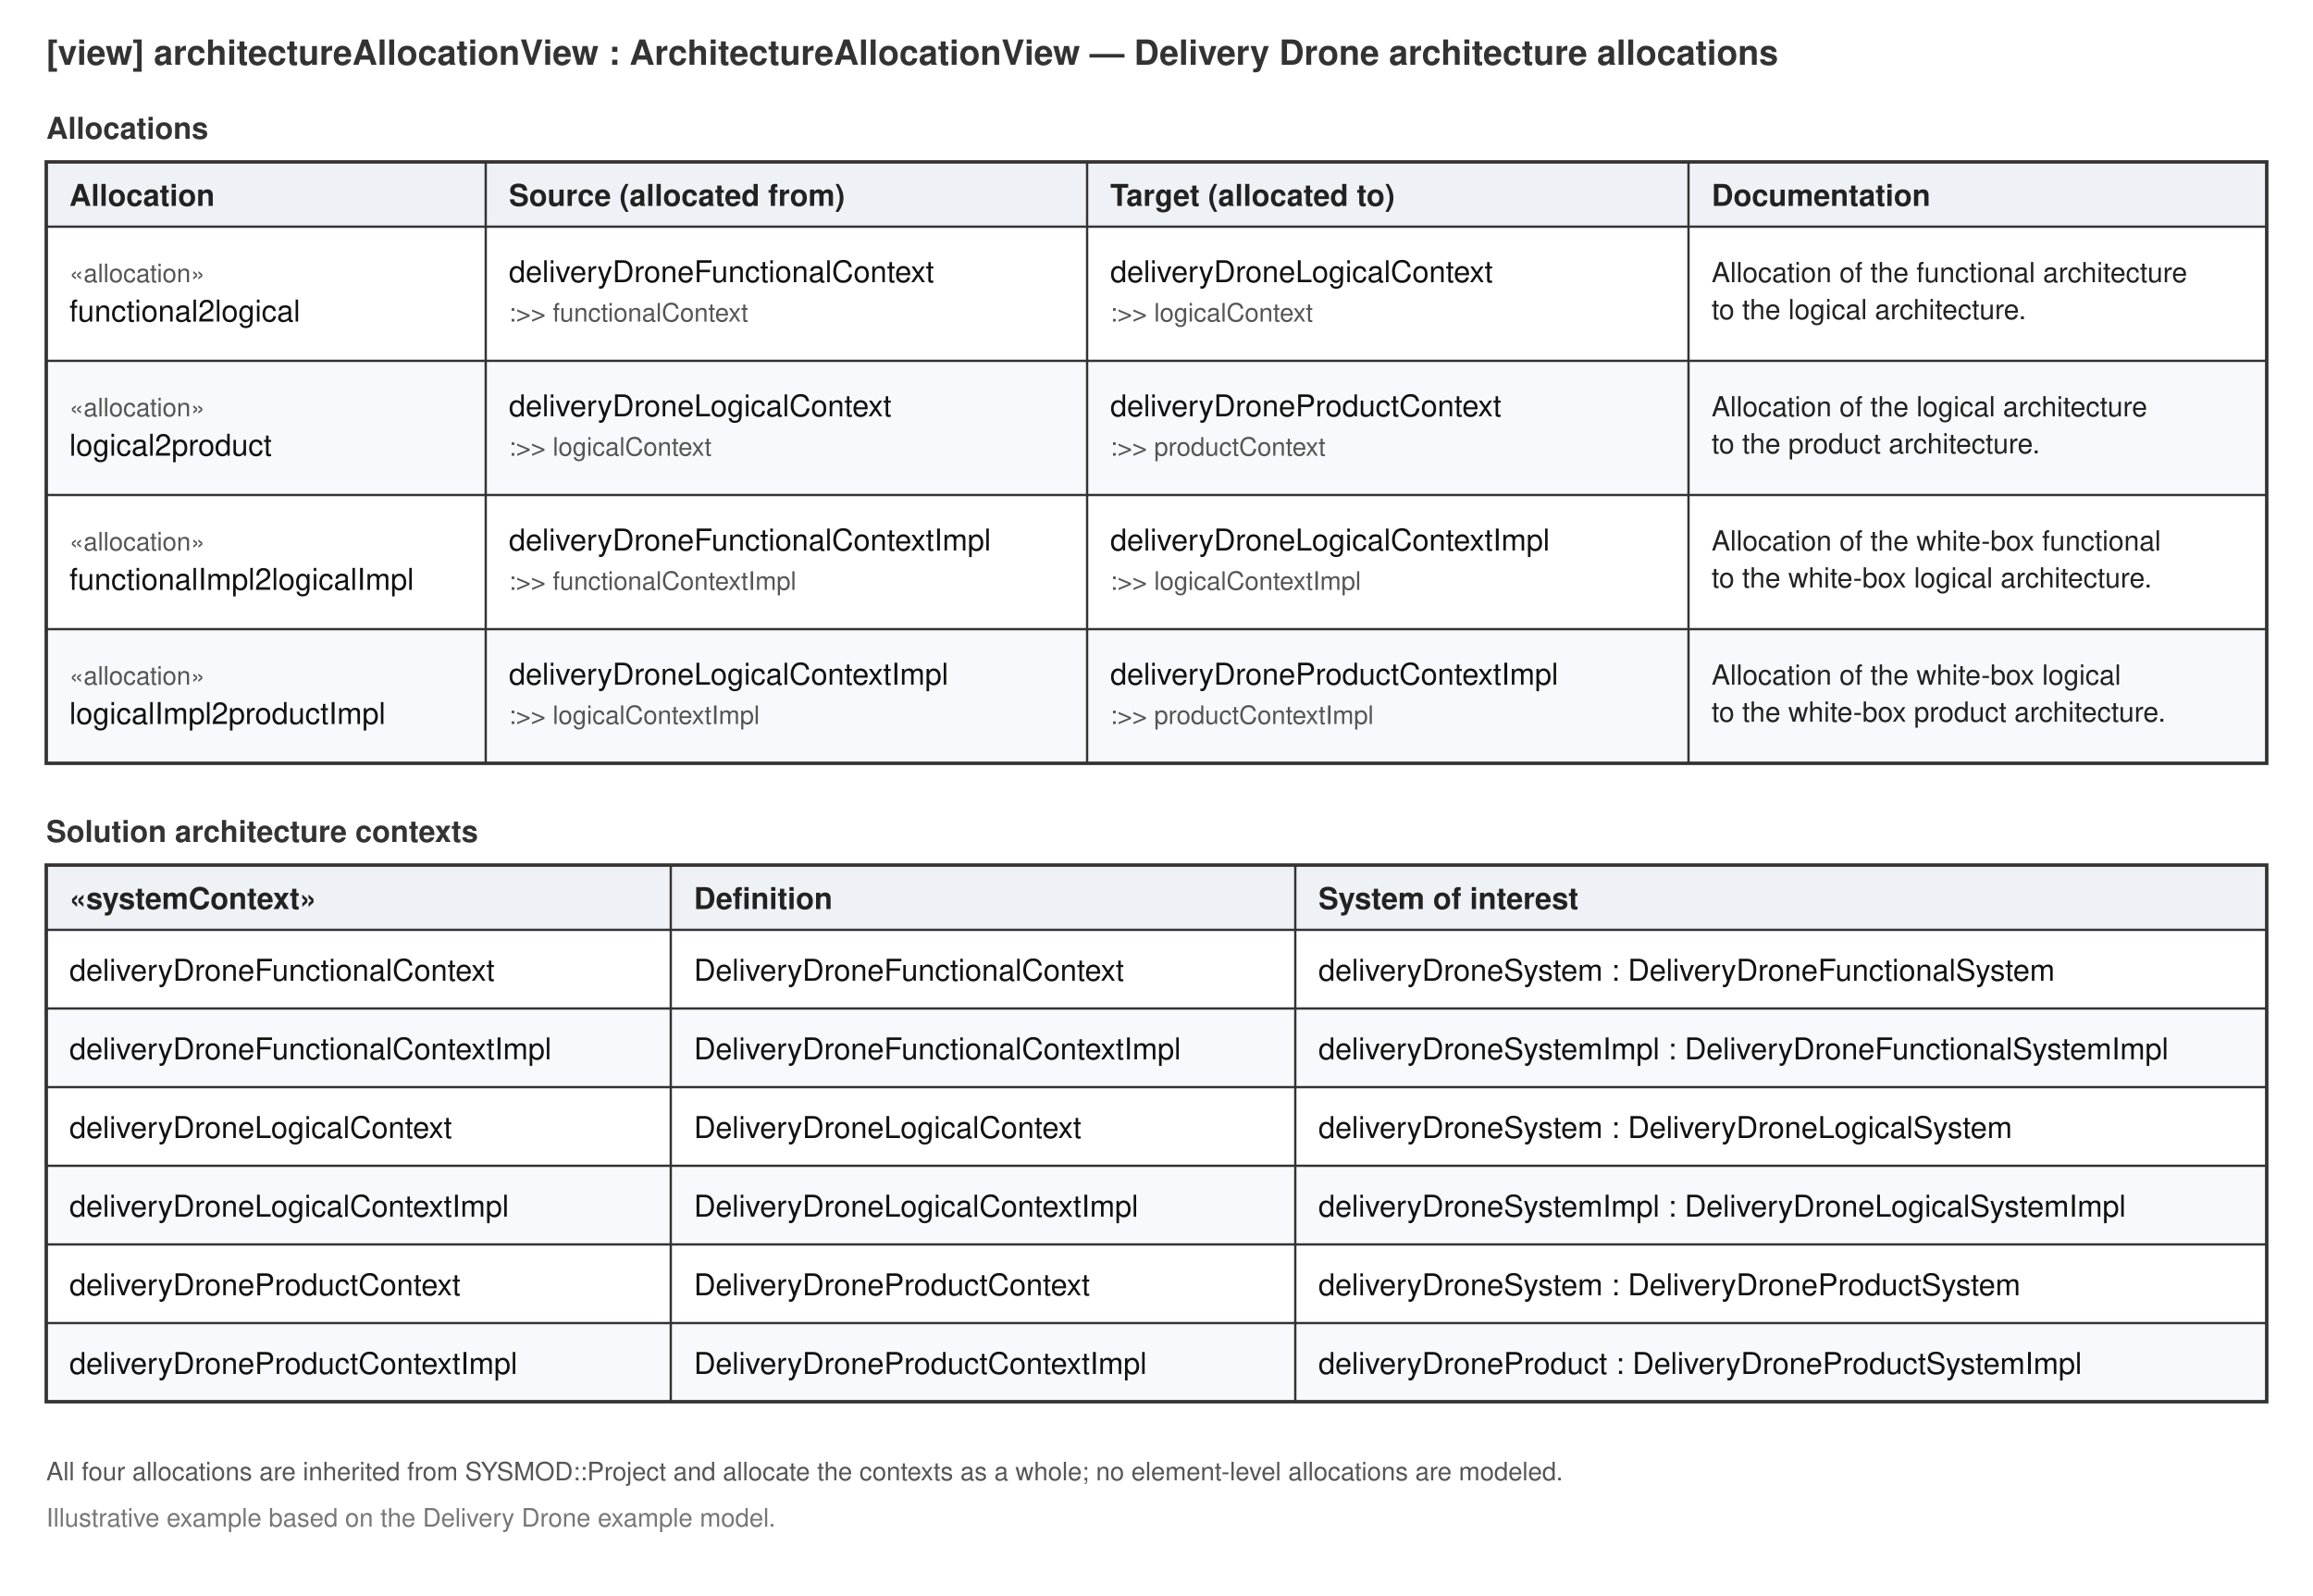
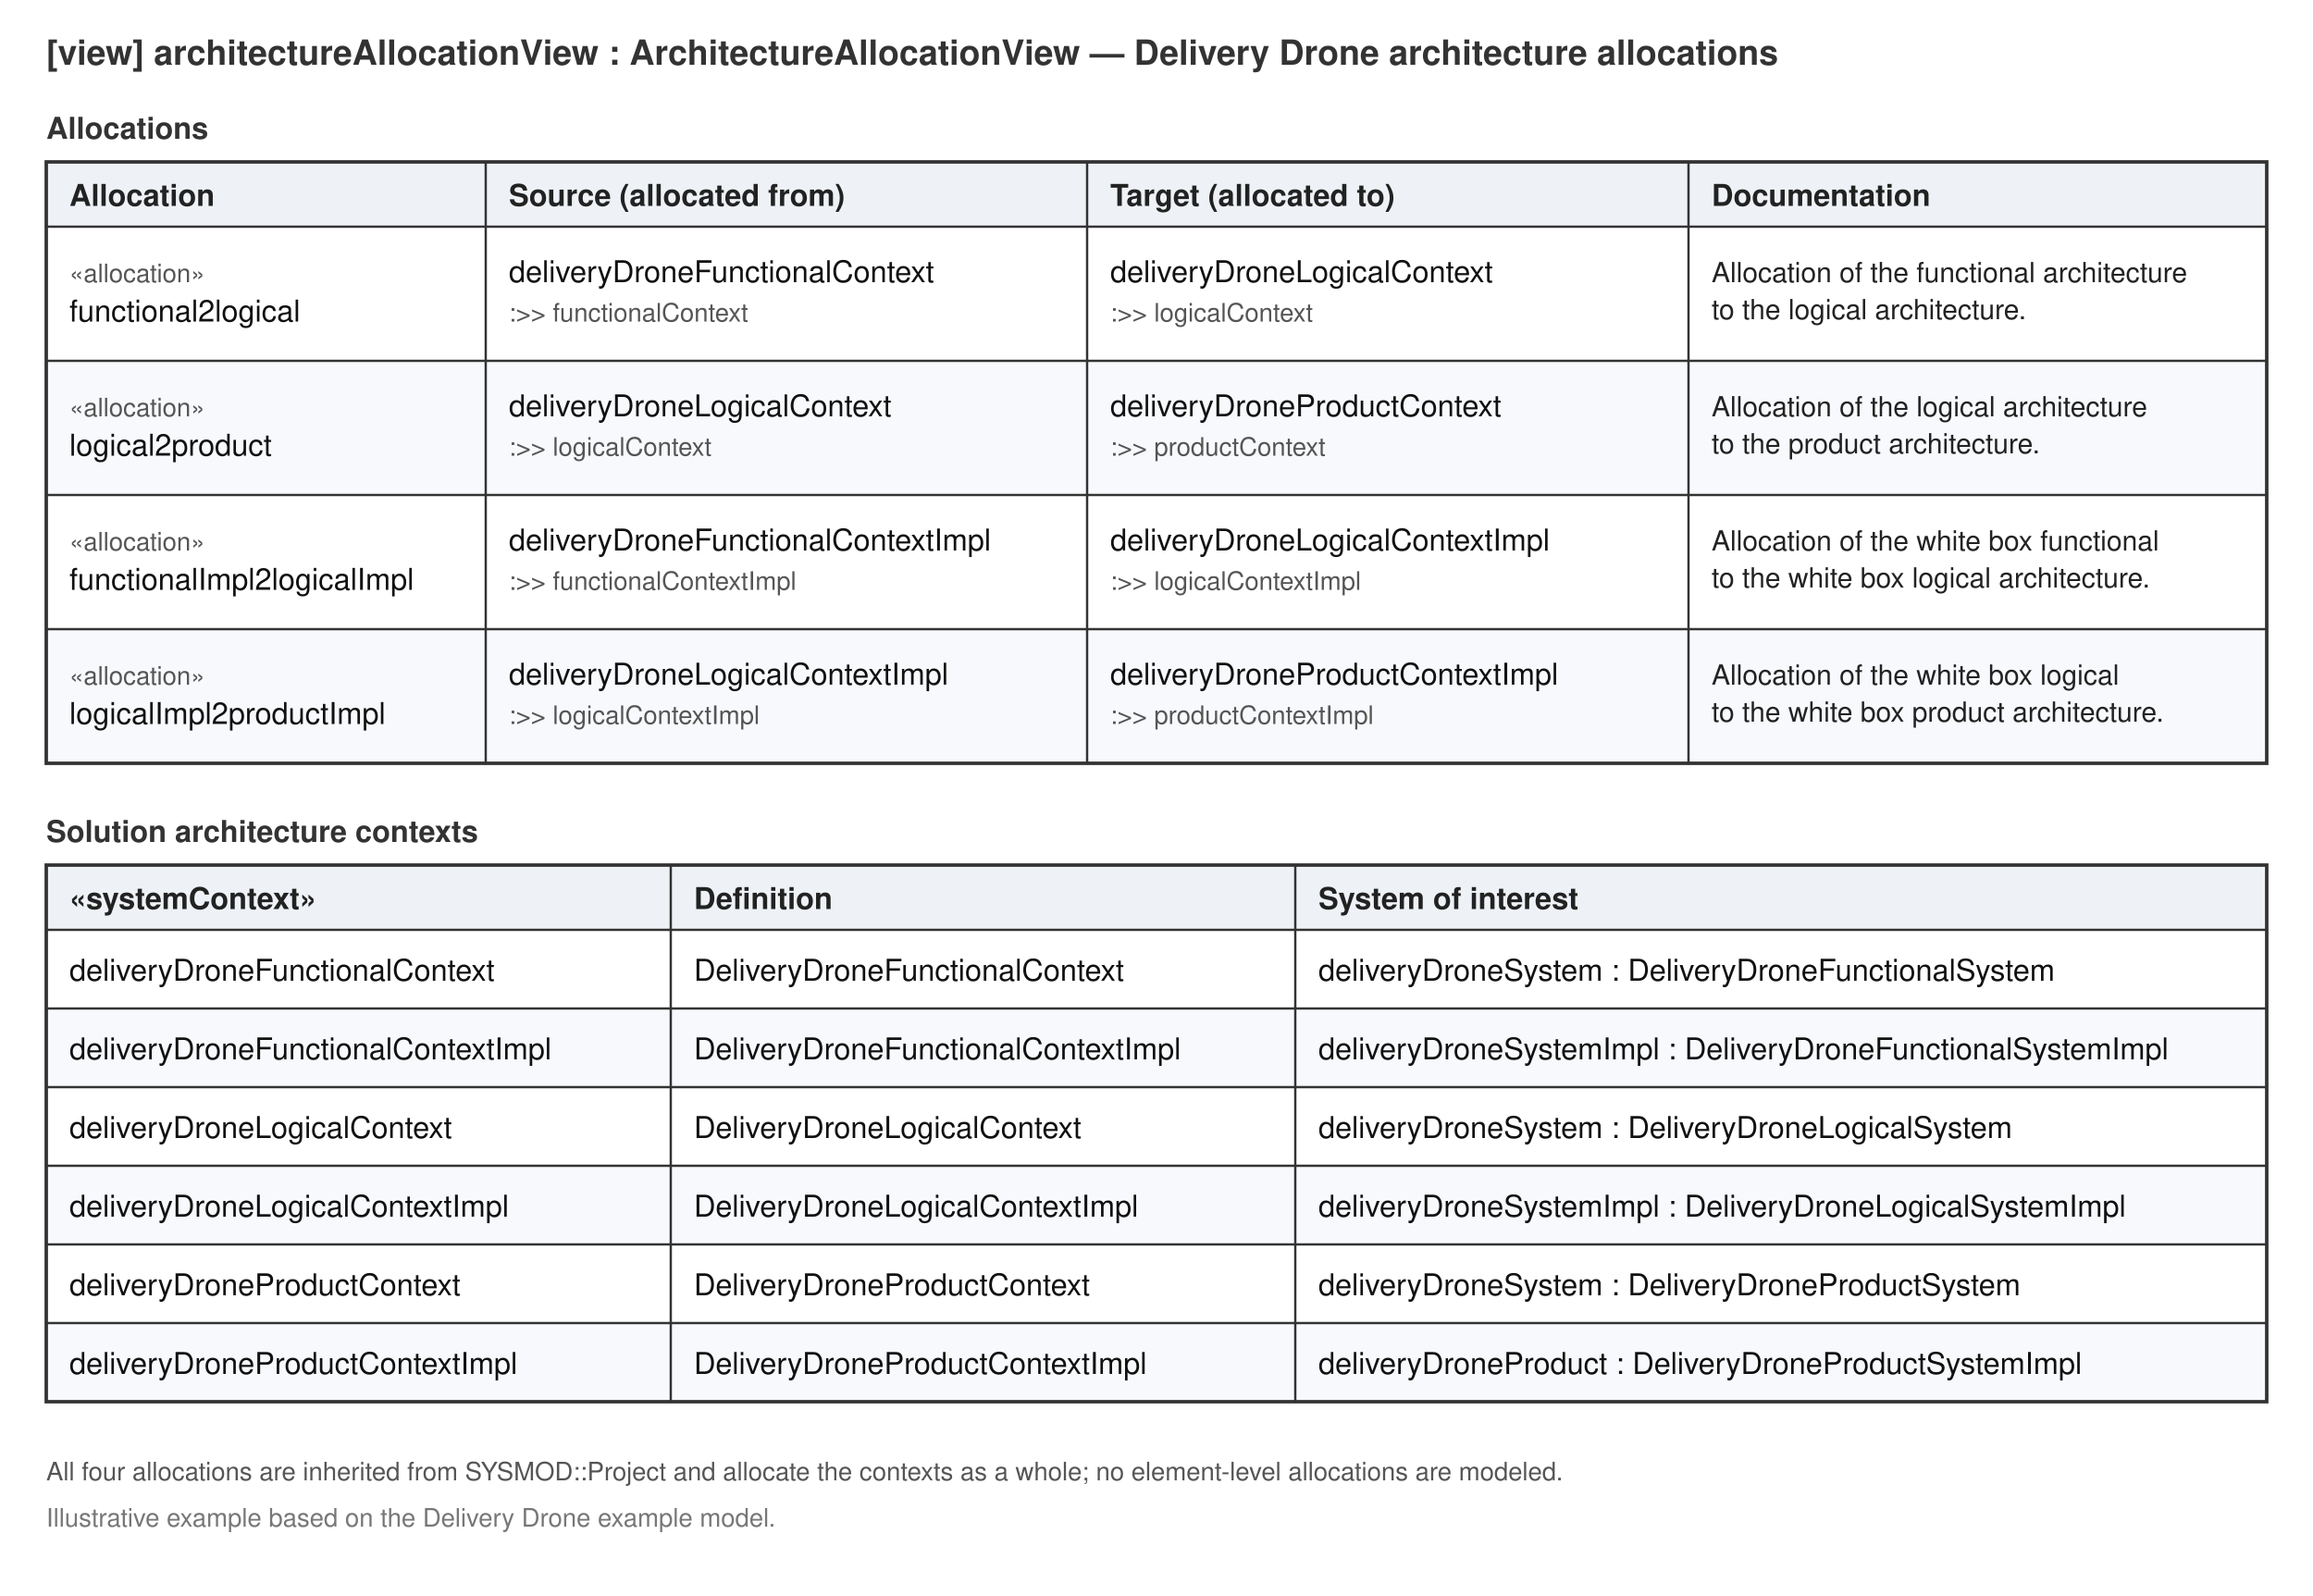
<svg xmlns="http://www.w3.org/2000/svg" width="1000" height="690" viewBox="0 0 1000 690" font-family="Segoe UI, Helvetica, Arial, sans-serif">
  <rect width="1000" height="690" fill="#ffffff" />
  <text x="20" y="28" font-size="15" font-weight="600" fill="#333">[view] architectureAllocationView : ArchitectureAllocationView — Delivery Drone architecture allocations</text>
  <text x="20" y="60" font-size="13" font-weight="600" fill="#333">Allocations</text>
  <rect x="20" y="70" width="960" height="28" fill="#eef2f7" />
  <rect x="20" y="156" width="960" height="58" fill="#f7f9fc" />
  <rect x="20" y="272" width="960" height="58" fill="#f7f9fc" />
  <g fill="none" stroke="#333" stroke-width="1.5">
    <rect x="20" y="70" width="960" height="260" />
  </g>
  <g stroke="#333" stroke-width="1">
    <line x1="20" y1="98" x2="980" y2="98" />
    <line x1="20" y1="156" x2="980" y2="156" />
    <line x1="20" y1="214" x2="980" y2="214" />
    <line x1="20" y1="272" x2="980" y2="272" />
    <line x1="210" y1="70" x2="210" y2="330" />
    <line x1="470" y1="70" x2="470" y2="330" />
    <line x1="730" y1="70" x2="730" y2="330" />
  </g>
  <g font-size="13" font-weight="600" fill="#222">
    <text x="30" y="89">Allocation</text>
    <text x="220" y="89">Source (allocated from)</text>
    <text x="480" y="89">Target (allocated to)</text>
    <text x="740" y="89">Documentation</text>
  </g>
  <text x="30" y="122" font-size="11" fill="#555">«allocation»</text>
  <text x="30" y="139" font-size="13" fill="#111">functional2logical</text>
  <text x="220" y="122" font-size="13" fill="#111">deliveryDroneFunctionalContext</text>
  <text x="220" y="139" font-size="11" fill="#555">:&gt;&gt; functionalContext</text>
  <text x="480" y="122" font-size="13" fill="#111">deliveryDroneLogicalContext</text>
  <text x="480" y="139" font-size="11" fill="#555">:&gt;&gt; logicalContext</text>
  <text x="740" y="122" font-size="12" fill="#222">Allocation of the functional architecture</text>
  <text x="740" y="138" font-size="12" fill="#222">to the logical architecture.</text>
  <text x="30" y="180" font-size="11" fill="#555">«allocation»</text>
  <text x="30" y="197" font-size="13" fill="#111">logical2product</text>
  <text x="220" y="180" font-size="13" fill="#111">deliveryDroneLogicalContext</text>
  <text x="220" y="197" font-size="11" fill="#555">:&gt;&gt; logicalContext</text>
  <text x="480" y="180" font-size="13" fill="#111">deliveryDroneProductContext</text>
  <text x="480" y="197" font-size="11" fill="#555">:&gt;&gt; productContext</text>
  <text x="740" y="180" font-size="12" fill="#222">Allocation of the logical architecture</text>
  <text x="740" y="196" font-size="12" fill="#222">to the product architecture.</text>
  <text x="30" y="238" font-size="11" fill="#555">«allocation»</text>
  <text x="30" y="255" font-size="13" fill="#111">functionalImpl2logicalImpl</text>
  <text x="220" y="238" font-size="13" fill="#111">deliveryDroneFunctionalContextImpl</text>
  <text x="220" y="255" font-size="11" fill="#555">:&gt;&gt; functionalContextImpl</text>
  <text x="480" y="238" font-size="13" fill="#111">deliveryDroneLogicalContextImpl</text>
  <text x="480" y="255" font-size="11" fill="#555">:&gt;&gt; logicalContextImpl</text>
-   <text x="740" y="238" font-size="12" fill="#222">Allocation of the white-box functional</text>
-   <text x="740" y="254" font-size="12" fill="#222">to the white-box logical architecture.</text>
+   <text x="740" y="238" font-size="12" fill="#222">Allocation of the white box functional</text>
+   <text x="740" y="254" font-size="12" fill="#222">to the white box logical architecture.</text>
  <text x="30" y="296" font-size="11" fill="#555">«allocation»</text>
  <text x="30" y="313" font-size="13" fill="#111">logicalImpl2productImpl</text>
  <text x="220" y="296" font-size="13" fill="#111">deliveryDroneLogicalContextImpl</text>
  <text x="220" y="313" font-size="11" fill="#555">:&gt;&gt; logicalContextImpl</text>
  <text x="480" y="296" font-size="13" fill="#111">deliveryDroneProductContextImpl</text>
  <text x="480" y="313" font-size="11" fill="#555">:&gt;&gt; productContextImpl</text>
-   <text x="740" y="296" font-size="12" fill="#222">Allocation of the white-box logical</text>
-   <text x="740" y="312" font-size="12" fill="#222">to the white-box product architecture.</text>
+   <text x="740" y="296" font-size="12" fill="#222">Allocation of the white box logical</text>
+   <text x="740" y="312" font-size="12" fill="#222">to the white box product architecture.</text>
  <text x="20" y="364" font-size="13" font-weight="600" fill="#333">Solution architecture contexts</text>
  <rect x="20" y="374" width="960" height="28" fill="#eef2f7" />
  <rect x="20" y="436" width="960" height="34" fill="#f7f9fc" />
  <rect x="20" y="504" width="960" height="34" fill="#f7f9fc" />
  <rect x="20" y="572" width="960" height="34" fill="#f7f9fc" />
  <g fill="none" stroke="#333" stroke-width="1.5">
    <rect x="20" y="374" width="960" height="232" />
  </g>
  <g stroke="#333" stroke-width="1">
    <line x1="20" y1="402" x2="980" y2="402" />
    <line x1="20" y1="436" x2="980" y2="436" />
    <line x1="20" y1="470" x2="980" y2="470" />
    <line x1="20" y1="504" x2="980" y2="504" />
    <line x1="20" y1="538" x2="980" y2="538" />
    <line x1="20" y1="572" x2="980" y2="572" />
    <line x1="290" y1="374" x2="290" y2="606" />
    <line x1="560" y1="374" x2="560" y2="606" />
  </g>
  <g font-size="13" font-weight="600" fill="#222">
    <text x="30" y="393">«systemContext»</text>
    <text x="300" y="393">Definition</text>
    <text x="570" y="393">System of interest</text>
  </g>
  <g font-size="13" fill="#111">
    <text x="30" y="424">deliveryDroneFunctionalContext</text>
    <text x="300" y="424">DeliveryDroneFunctionalContext</text>
    <text x="570" y="424">deliveryDroneSystem : DeliveryDroneFunctionalSystem</text>
    <text x="30" y="458">deliveryDroneFunctionalContextImpl</text>
    <text x="300" y="458">DeliveryDroneFunctionalContextImpl</text>
    <text x="570" y="458">deliveryDroneSystemImpl : DeliveryDroneFunctionalSystemImpl</text>
    <text x="30" y="492">deliveryDroneLogicalContext</text>
    <text x="300" y="492">DeliveryDroneLogicalContext</text>
    <text x="570" y="492">deliveryDroneSystem : DeliveryDroneLogicalSystem</text>
    <text x="30" y="526">deliveryDroneLogicalContextImpl</text>
    <text x="300" y="526">DeliveryDroneLogicalContextImpl</text>
    <text x="570" y="526">deliveryDroneSystemImpl : DeliveryDroneLogicalSystemImpl</text>
    <text x="30" y="560">deliveryDroneProductContext</text>
    <text x="300" y="560">DeliveryDroneProductContext</text>
    <text x="570" y="560">deliveryDroneSystem : DeliveryDroneProductSystem</text>
    <text x="30" y="594">deliveryDroneProductContextImpl</text>
    <text x="300" y="594">DeliveryDroneProductContextImpl</text>
    <text x="570" y="594">deliveryDroneProduct : DeliveryDroneProductSystemImpl</text>
  </g>
  <text x="20" y="640" font-size="11" fill="#555">All four allocations are inherited from SYSMOD::Project and allocate the contexts as a whole; no element-level allocations are modeled.</text>
  <text x="20" y="660" font-size="11" fill="#777">Illustrative example based on the Delivery Drone example model.</text>
</svg>
